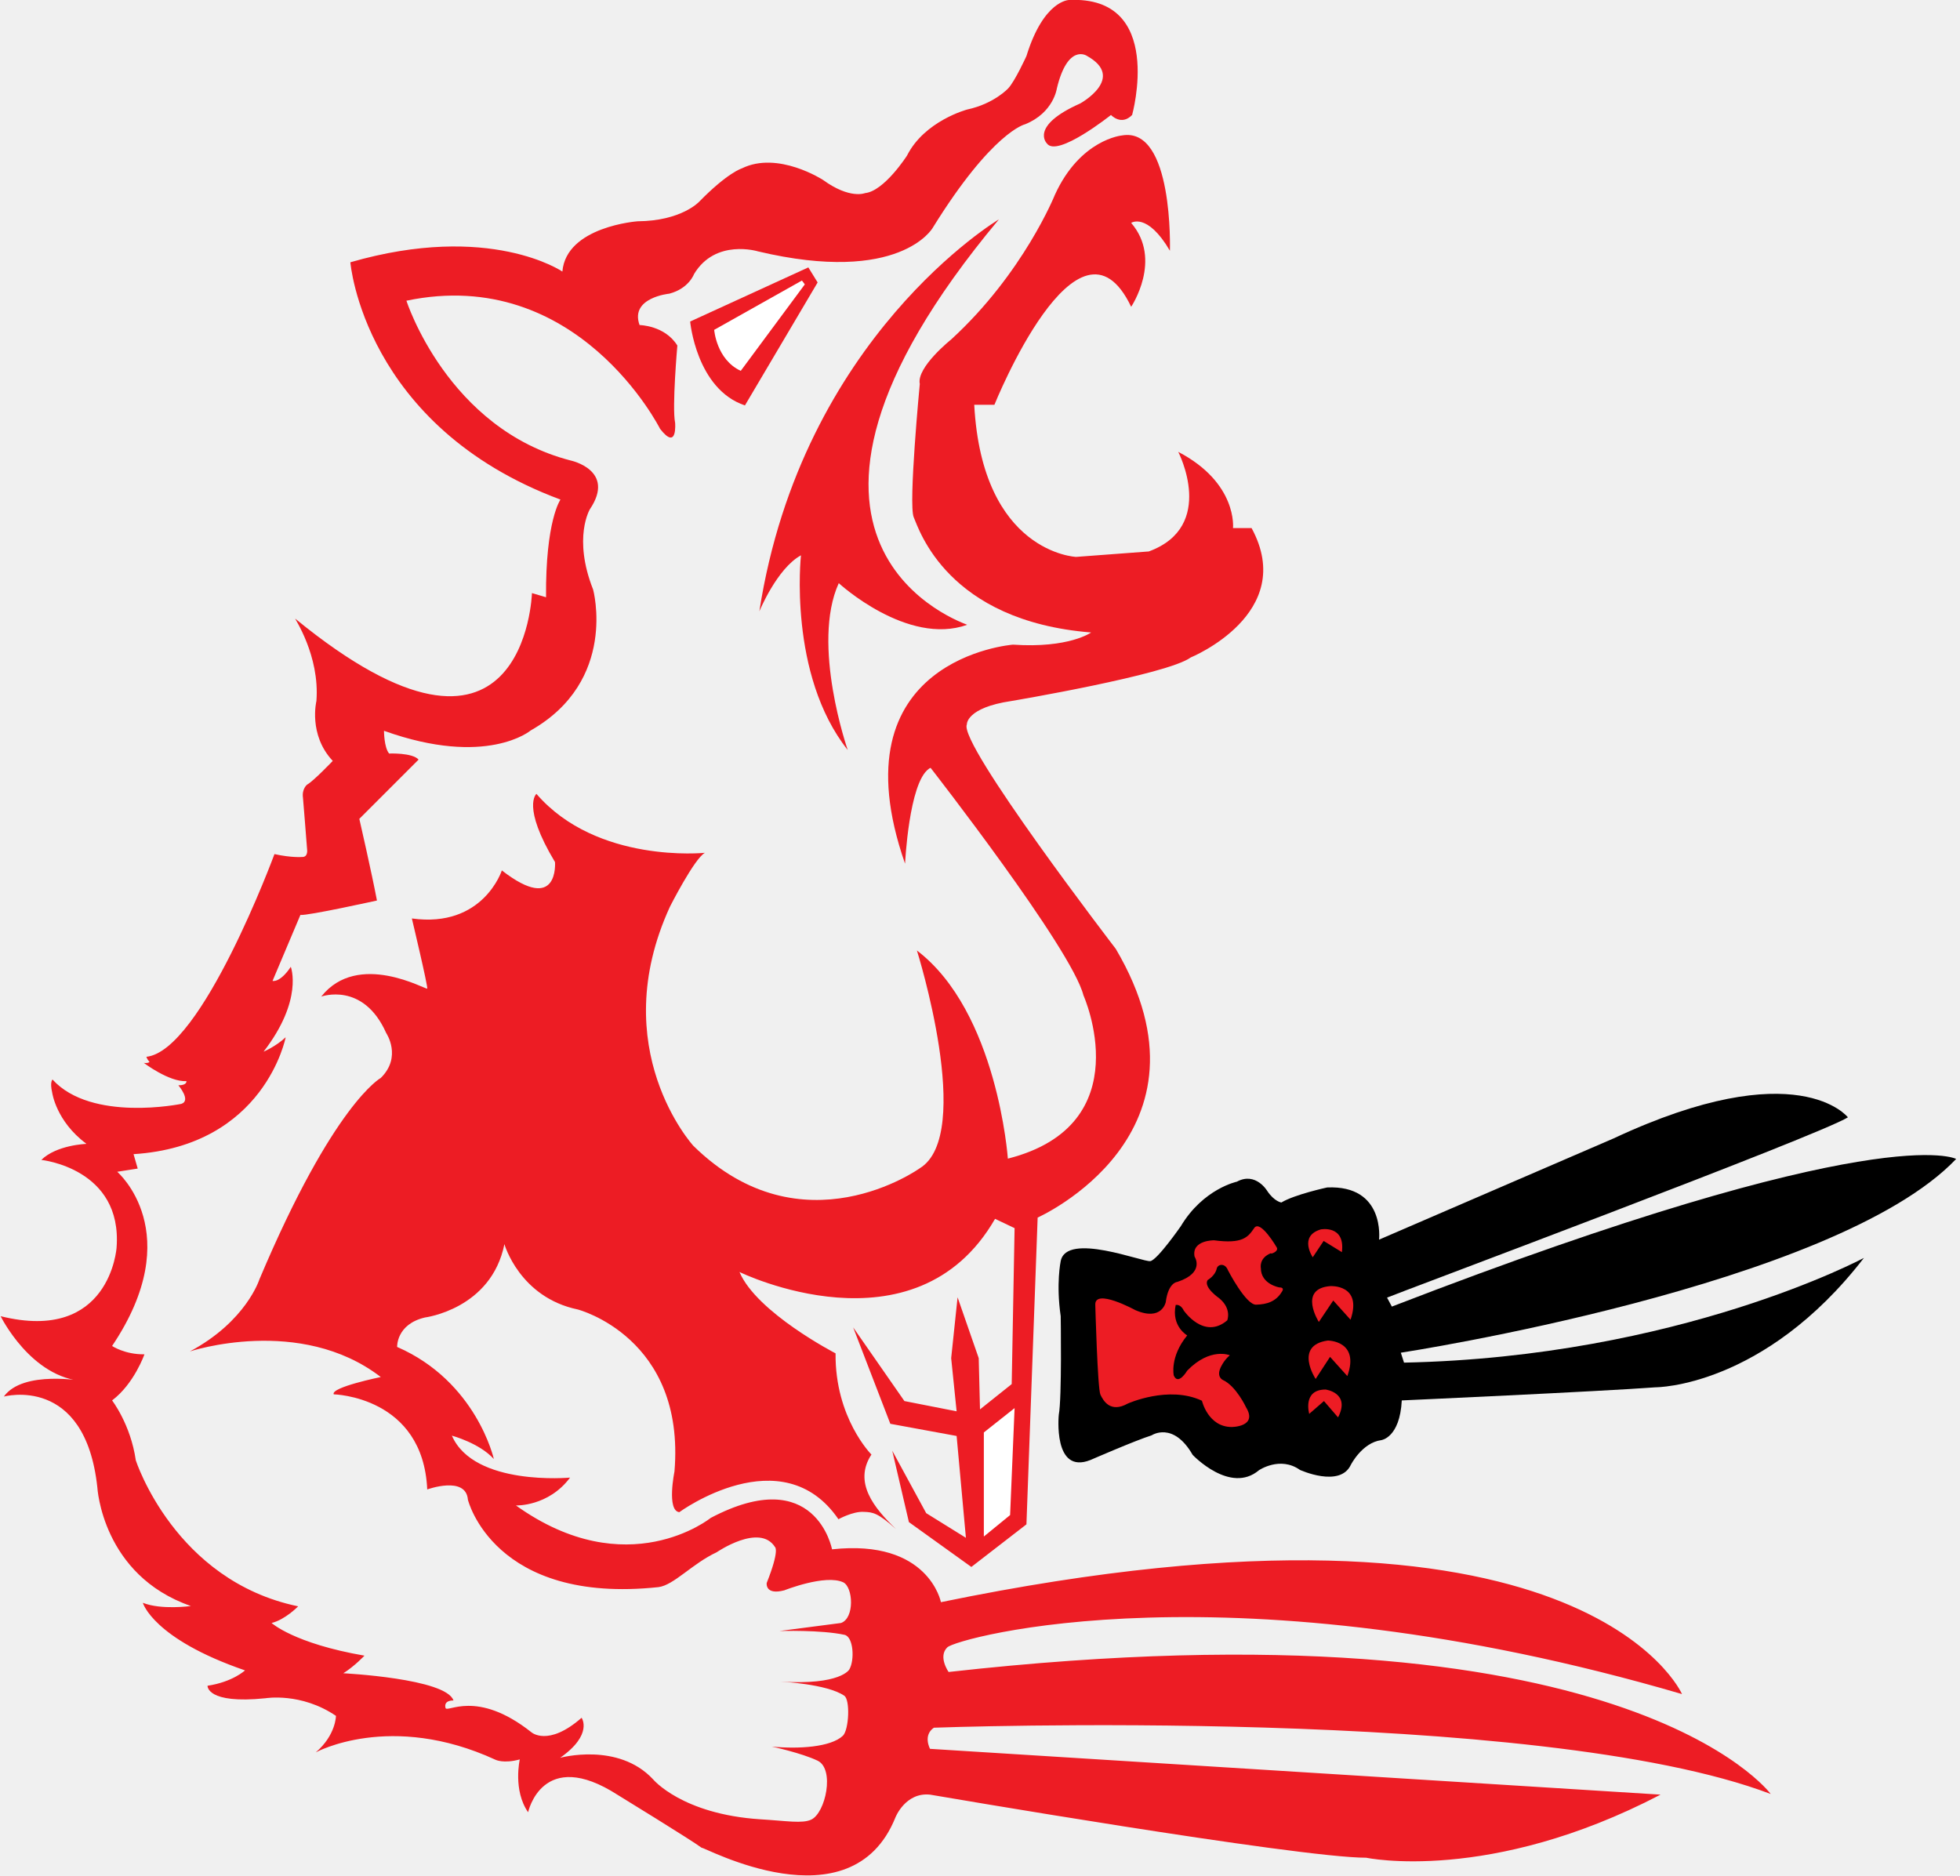
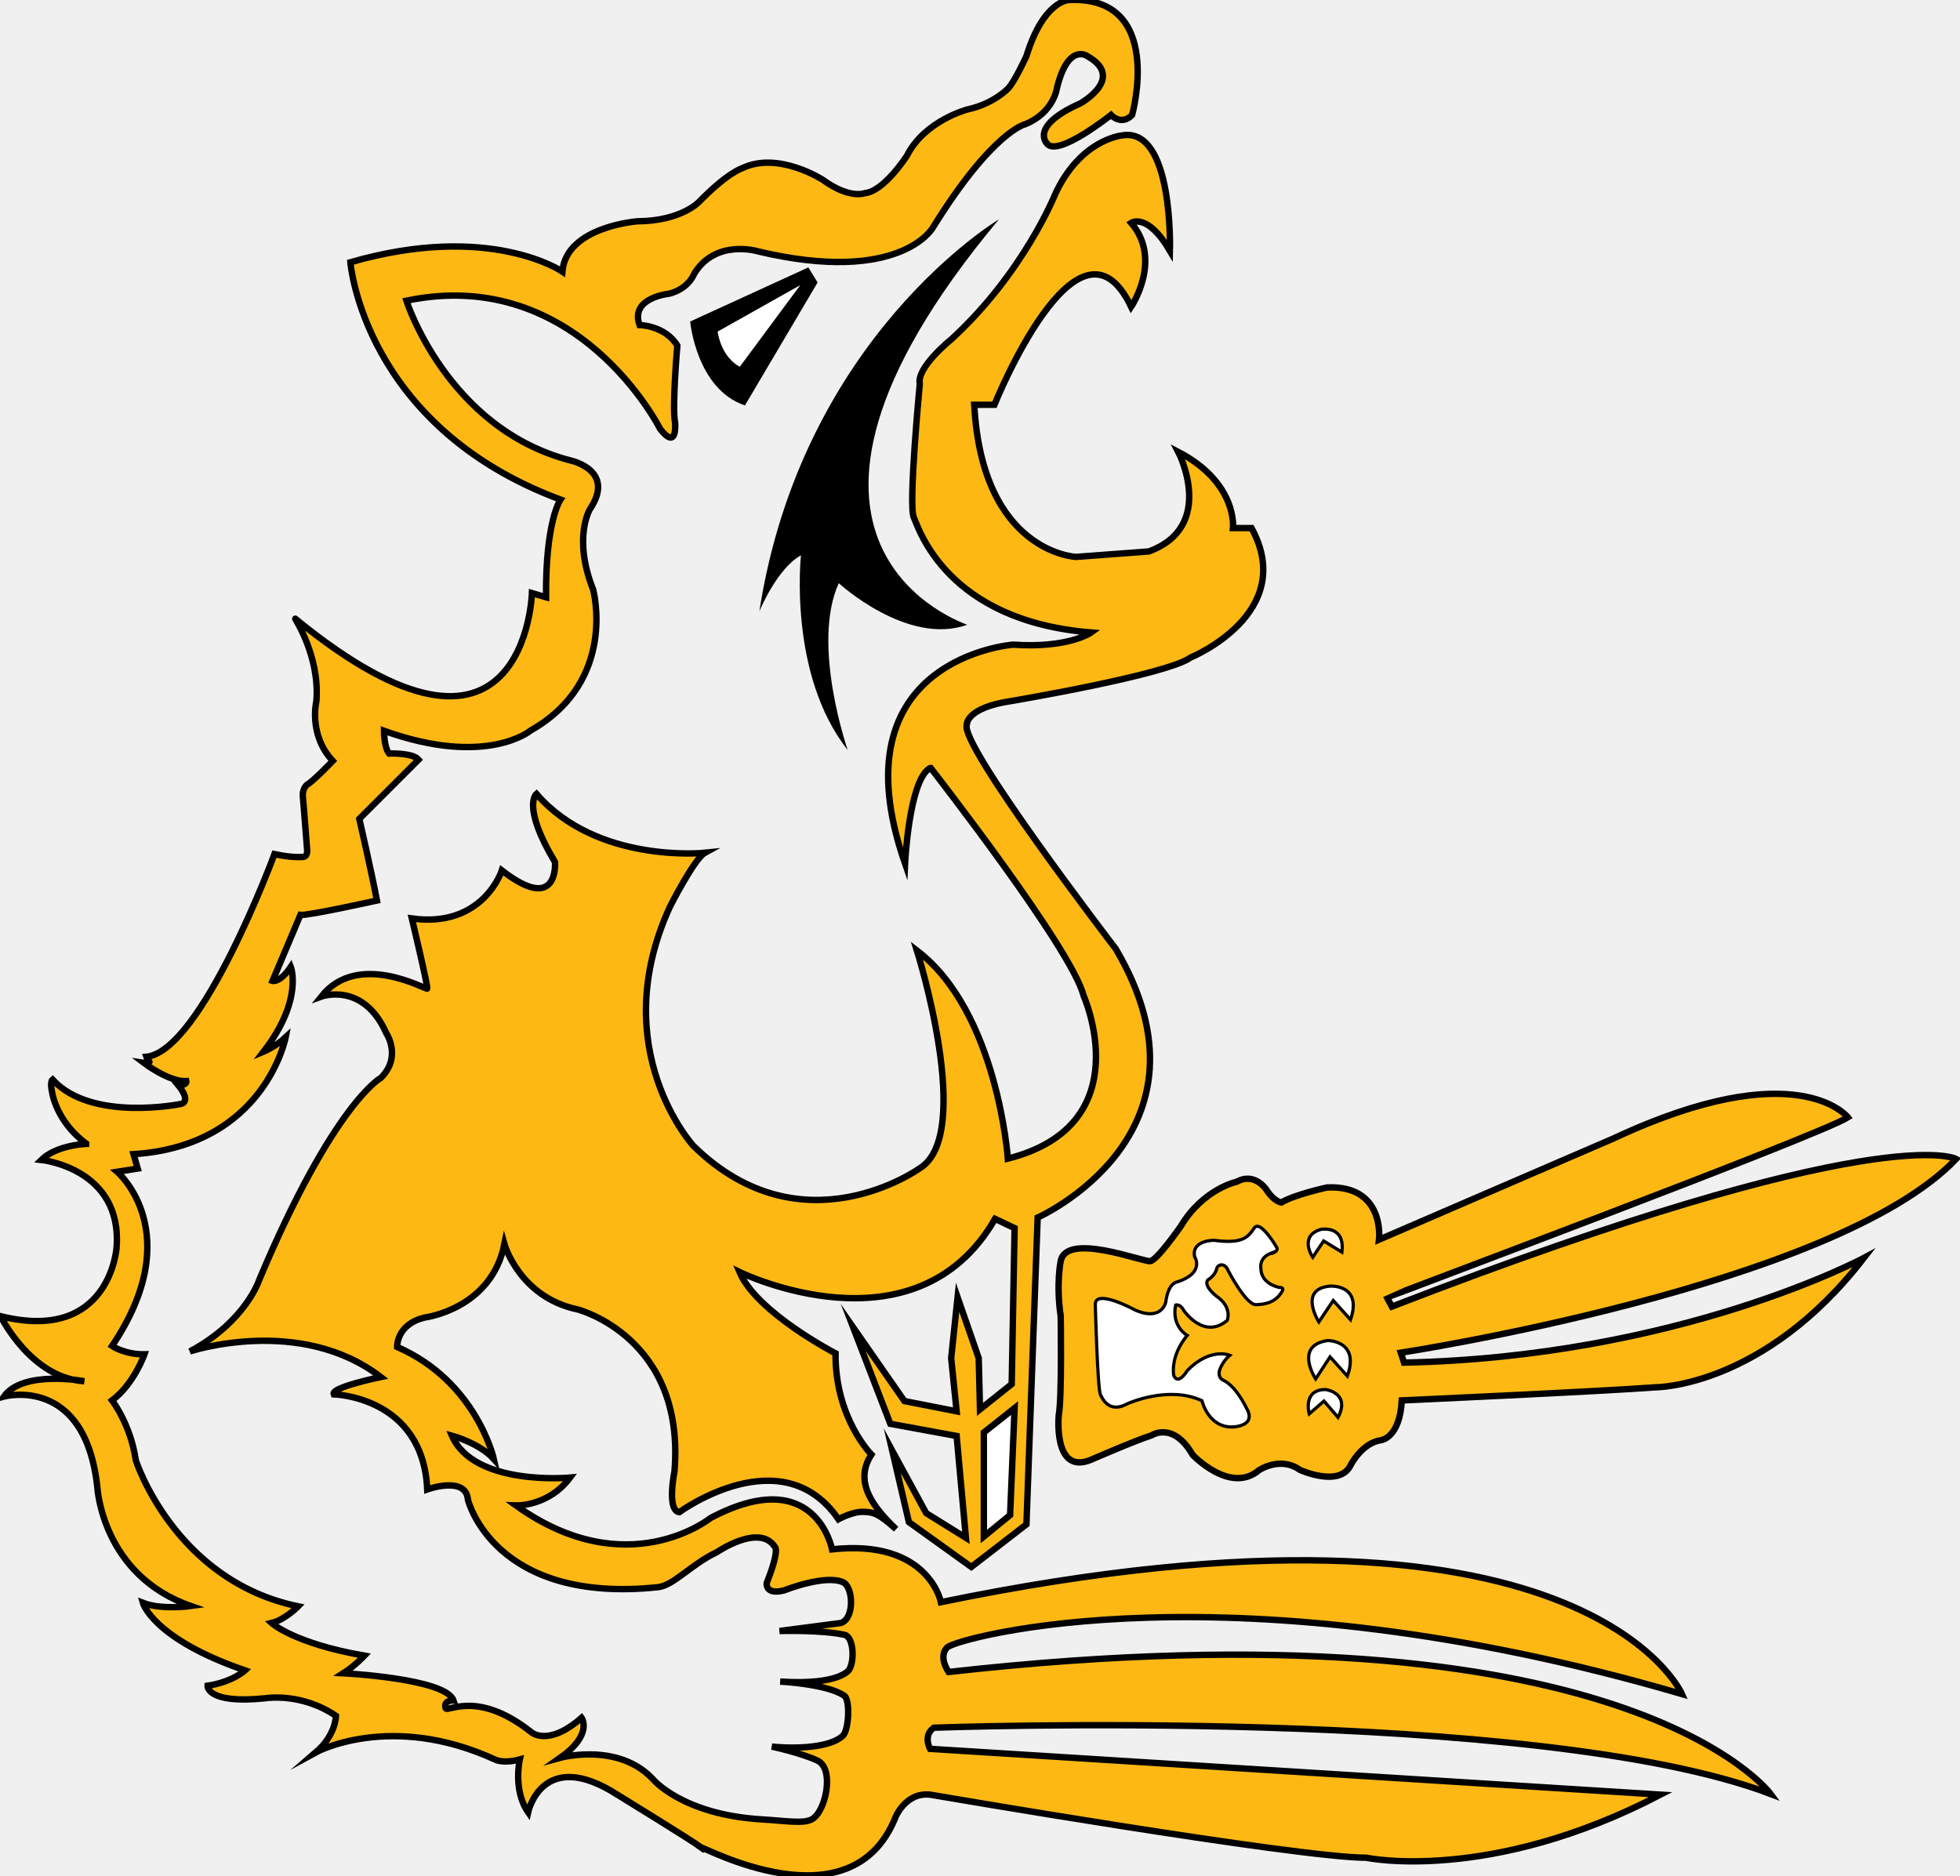
<svg xmlns="http://www.w3.org/2000/svg" version="1.1" id="Layer_1" x="0px" y="0px" viewBox="0 206.4 612 585.6" enable-background="new 0 206.4 612 585.6" xml:space="preserve">
+   <path d="M252.4,289.9l-36.9,16.9c0,0,1.9,21.1,17.1,26.2l22.7-38.4L252.4,289.9z" />
  <g>
-     <path d="M577,555.3c0,0-15.7-20.3-73.2,6.6l-73.2,31.6c0,0,2-17.1-16.2-16.3c0,0-10.2,2.2-14.3,4.7c0,0-2.2-0.3-4.4-3.6   c0,0-3.6-6.1-9.5-2.9c0,0-10.5,2.2-17.5,13.9c0,0-7.3,10.5-9.5,10.9c-2.2,0.4-26.2-9.2-28,0c0,0-1.5,7,0,17.2   c0,0,0.4,25.5-0.6,30.8c0,0-1.9,18.8,9.9,14.1c0,0,14-6.1,19.1-7.7c0,0,6.7-4.5,12.8,6.1c0,0,11.7,12.4,20.7,4.8   c0,0,6.6-4.5,12.8-0.1c0,0,12.5,5.7,15.9-1.6c0,0,3.5-6.9,9.5-7.7c0,0,5.8-0.7,6.4-12.4c0,0,62-2.8,79.3-4.1c0,0,33.7,0.1,65-40.4   c0,0-57.6,30.9-143.6,32.7l-1-3.1c0,0,135.5-20.7,173.4-60.5c0,0-23.3-13-176.2,46.1l-1.5-2.8C433.4,611.3,568,561,577,555.3   L577,555.3z" />
-     <path fill="#ED1C24" d="M279.6,773.9c0,0,3.1-7.9,10.8-7.1c0,0,114.8,19.7,136.2,19.7c0,0,38.4,8.2,91.9-19.7l-228.1-14.3   c0,0-2.3-4.2,1.2-6.6c0,0,188.4-7,261.3,20.7c0,0-45.2-61.8-256.7-38.1c0,0-3.4-4.8-0.4-7.7c2.9-2.9,88.2-26.7,229.4,14.6   c0,0-30.5-70.1-231.4-28.7c0,0-3.8-19.8-34-16.5c0,0-5.1-27.1-37.9-9.8c0,0-26,21-60.8-3.9c0,0,10.1,0.4,16.9-8.7   c0,0-30,2.8-36.9-13.1c0,0,8.6,2.3,13.1,7.3c0,0-5.4-24.2-30.2-35c0,0-0.3-7.1,8.7-9.2c0,0,20.7-2.6,24.8-22.9   c0,0,4.7,16.6,22.9,20.4c0,0,33.7,8.7,30.2,50.6c0,0-2.5,12.2,1.5,12.7c0,0,32.1-23.5,49.7,2.2c0,0,4.5-2.5,7.9-2.3   c2.9,0.1,4.4,0.3,10.1,5.4c-6.9-6.6-13.4-14.6-7.7-23.3c0,0-11.4-11.4-11.2-31.6c0,0-24.6-12.7-30-25.4c0,0,54.8,26.8,79.8-16.6   l6.1,2.9l-0.9,48.7l-9.9,7.9l-0.4-16l-6.6-19l-2,19l1.7,16.6l-16.3-3.2l-16-23L278,651l20.7,3.8l2.9,31.8l-12.4-7.7l-10.6-19.5   l5.2,22.3l19.5,14l17.2-13.3l3.5-95.8c0,0,58.5-26,24.4-83.9c0,0-49.3-64.2-46.5-70.1c0,0-0.3-5.2,13.9-7.3c0,0,48.7-8.2,56-13.6   c0,0,33.5-13.7,19-40.4h-5.8c0,0,1.5-14.1-17.1-23.8c0,0,12.1,23.3-9.2,31.1l-22.7,1.7c0,0-29.3-1.2-31.8-47.5h6.3   c0,0,26.2-65.2,42.7-30.6c0,0,9.9-14.7,0-26.2c0,0,5-3.4,12.1,8.7c0,0,1.2-38.9-15-36c0,0-13,1.2-20.9,18.5c0,0-9.8,24.5-32.4,45.2   c0,0-10.9,8.7-9.8,13.9c0,0-3.6,37.6-1.9,41.6c1.7,3.9,10.5,32.4,55.4,36c0,0-6.9,5-24.4,3.8c0,0-56.1,4.2-33.7,68.4   c0,0,1.2-25.2,7.4-29.6c0.1-0.1,0.4-0.3,0.6-0.3c0,0,44,56.4,47.7,71c0,0,18.1,40.4-23.6,51c0,0-3.2-45.8-28.4-65   c0,0,18.1,57.5,0.9,68c0,0-36.7,26.4-70.7-7c0,0-27.7-30.3-7.3-74.7c0,0,7.6-15,10.9-16.8c0,0-33.7,3.5-52.6-18.4   c0,0-4.7,3.8,5.8,21.3c0,0,1.3,16.5-16.6,2.6c0,0-5.8,18.1-28.1,15c0,0,5.1,21.4,4.8,21.9s-21.6-12-33.1,2.5   c0,0,13.1-4.8,20.3,11.4c0,0,5,7.4-1.7,14c0,0-14.7,7.9-37.9,62.9c0,0-4.1,13.1-21.7,22.5c0,0,34.4-11.4,59.6,8   c0,0-15.7,3.2-14.7,5.4c0,0,27.9,0.6,29.2,29.7c0,0,12.1-4.4,12.7,3.2c0,0,8,32.8,59.5,27.3c4.8-0.6,10.5-7.3,18.2-10.9   c0,0,13.4-9.2,18.2-1.6c0,0,1.5,0.9-2.6,11.2c0,0-0.6,3.9,5.5,2.3c0,0,12.8-5.1,18.4-2.5c3.1,1.5,3.6,11.2-0.7,12.7l-19.2,2.5   c0,0,13-0.4,20.3,1.2c2.8,0.6,3.2,7.9,1.5,10.8c0,0-2.6,5-21.6,3.8c0,0,14.6,0.7,20,4.4c1.9,1.2,1.5,10.6-0.4,12.5   c-3.8,3.6-13.9,4.2-22.2,3.4c0,0,9.3,2,14.3,4.4c5.4,2.6,2.5,16.3-2,18.4c-2.8,1.3-7.6,0.4-15.9-0.1c-24.5-1.6-33.5-12.5-33.5-12.5   c-10.9-11.7-29-6.7-29-6.7c10.4-7.3,6.7-12.5,6.7-12.5c-10.5,9.2-15.7,4.5-15.7,4.5c-17.2-13.6-26.4-5.8-26.8-7.6   c-0.6-2.5,2.5-2.3,2.5-2.3c-2.3-6.9-34.4-8.5-34.4-8.5c3.5-2.2,6.6-5.5,6.6-5.5c-22-3.8-29-10.2-29-10.2c4.2-1,8.3-5.2,8.3-5.2   c-38.6-8-50.7-45.6-50.7-45.6c-1.6-11.2-7.4-18.7-7.4-18.7c6.9-5.2,10.1-14.4,10.1-14.4c-6.1,0.1-10.1-2.6-10.1-2.6   c23.8-35.4,1.6-54.4,1.6-54.4l6.4-1l-1.3-4.5c41-2.6,47.5-36.5,47.5-36.5c-3.1,2.9-6.9,4.5-6.9,4.5c12.5-16.2,8.5-26.5,8.5-26.5   c-3.4,5.1-5.7,4.4-5.7,4.4l8.7-20.6c2.2,0.3,23.9-4.5,23.9-4.5c-1.6-8.5-5.5-25.5-5.5-25.5l18.5-18.5c-1.9-2.2-9.2-1.9-9.2-1.9   c-1.6-1.9-1.6-7.1-1.6-7.1c32.1,11.5,45.8-0.1,45.8-0.1c27.3-15.5,19.5-44,19.5-44c-6.4-16.2-1-25.1-1-25.1c8.2-12.2-6-15.2-6-15.2   c-38.5-9.9-51.3-49.9-51.3-49.9c53.5-11.2,79.2,40,79.2,40c5.5,7.1,4.7-1.9,4.7-1.9c-1-4.8,0.7-24.1,0.7-24.1   c-3.9-6.3-11.8-6.4-11.8-6.4c-3.1-8.6,9.3-9.8,9.3-9.8c6.1-1.6,7.7-6.1,7.7-6.1c6.7-11.2,20-7.1,20-7.1   c44.3,10.5,54.5-7.3,54.5-7.3c18.7-30.2,28.9-32.4,28.9-32.4C329,241.6,330,234,330,234c3.4-14.1,9.3-10.2,9.3-10.2   c12.5,6.9-2,14.9-2,14.9c-16,7.1-10.4,12.5-10.4,12.5c3.2,4.5,20-8.9,20-8.9s3.2,3.5,6.6,0c0,0,10.4-37.3-19.7-35.9   c0,0-7.9,0-13.3,17.5c0,0-3.6,7.9-5.7,10.1c0,0-4.4,4.8-12.8,6.6c0,0-13.3,3.5-18.8,14.4c0,0-7.1,11.1-13.1,11.7   c0,0-4.7,2-13.1-4.1c0,0-14.1-9.2-25.4-3.6c0,0-4.4,1.3-13.3,10.4c0,0-5.5,6-19.2,6.1c0,0-22.3,1.6-23.5,15.7   c0,0-22.6-15.5-66.2-2.9c0,0,4.1,51.2,65.6,74.1c0,0-4.7,6.6-4.5,30.5l-4.4-1.3c0,0-2,66.8-73.9,8c-0.4-0.3,7.7,11.4,6.6,25.7   c0,0-2.6,10.5,5.1,18.7c0,0-6.1,6.4-8,7.4c0,0-1.7,1.3-1.3,4.1c0,0,1.2,14.6,1.3,16.3c0,0,0.3,2.3-1.6,2.2c0,0-3.2,0.3-8.6-0.9   c0,0-22.7,61.5-40,63.3c0,0,0.3,0.9,0.9,1.5c0.3,0.1-0.4,0.6-1.7,0.4c0,0,7.9,6,13.3,5.7c0,0,0.3,1.3-2.5,1.3c0,0,4.1,4.8,0.9,5.8   c0,0-28,5.8-40.2-7.6c0,0-0.9,0.7-0.1,4.1c0,0,1.2,8.9,10.6,15.9v0.1c0,0-9.2,0.3-14,5c0,0,25.4,2.6,23.5,27.4   c0,0-2,29.9-36.2,21.4c0,0,9.5,19.4,26.1,20.3c0,0-19.1-3.6-25.1,4.8c0,0,25.4-7,29.2,28.4c0,0,1.5,27.4,29.2,37c0,0-9.2,1.3-15-1   c0,0,3.1,11.2,31.9,21.1c0,0-3.8,3.6-11.7,4.8c0,0-0.4,5.8,18.1,3.9c0,0,11.1-1.9,22,5.5c0,0,0,6-6.3,11.4c0,0,23.3-12.8,56.1,2.3   c0,0,2.5,1.3,7.6-0.1c0,0-2.2,9.6,2.6,16.5c0,0,4.4-20.6,28-5.4c0,0,23,14.1,26.2,16.5C219.3,782.8,265.7,808.5,279.6,773.9" />
-     <path fill="#ED1C24" d="M311.9,274.9c0,0-61.5,36.6-74.8,122.4c0,0,5.5-13.4,13-17.5c0,0-4.1,37.2,14.6,60.8c0,0-11.5-33-2.8-52.1   c0,0,21.4,19.7,40.1,13C302,401.3,226.5,377.2,311.9,274.9L311.9,274.9z M411.8,619.2c0,0-6.6-10.4,3.6-11.2c0,0,10.1-0.6,6.3,10.5   l-5.4-6L411.8,619.2L411.8,619.2z M410.8,637c0,0-6.9-10.5,3.8-12c0,0,10.1,0,6.1,11.1l-5.4-6L410.8,637z M398.7,596   c0,0-5.2-9-7.1-6.1c-1.9,2.8-3.6,5-12.5,3.8c0,0-7.1-0.1-6.1,5.1c0,0,3.4,5-5.4,7.9c0,0-2.8,0.1-3.6,6.3c0,0-1.2,6.1-9.5,2.5   c0,0-12.8-7-12.5-1.6c0,0,0.7,26.1,1.6,28c0.9,1.9,3.1,5.8,8.5,2.8c0,0,12.8-5.8,23.2-0.9c0,0,1.9,8.2,9.3,8.2c0,0,8.2,0,4.5-6.1   c0,0-3.1-6.7-7.3-8.6c0,0-2-0.9-0.7-3.8c0,0,0.9-2.2,2.9-3.9c0,0-6.1-2.6-13.3,4.8c0,0-2.8,4.8-4.2,1.5c0,0-1.3-5.8,4.2-12.5   c0,0-5-2.8-3.6-9.5c0,0,1.5-0.4,2.5,1.7c0,0,6.3,9.3,13.6,3.1c0,0,1.5-3.6-2.5-6.9c0,0-5.1-3.5-3.6-5.7c0,0,2.3-1.3,2.8-3.5   c0.3-1.5,2.6-1.9,3.5,0.4c0,0,5.7,11.1,8.9,10.8c3.2-0.1,6.1-0.9,8-4.1c0,0,1-1.3-0.9-1.3c0,0-5.7-1-5.7-6c0,0-0.7-3.2,3.2-4.7   C396.4,598.2,399.3,597.3,398.7,596L398.7,596z M409.9,599c0,0-4.5-6.6,2.5-8.7c0,0,7.7-1.5,6.6,7.1l-5.7-3.5L409.9,599L409.9,599z    M408.8,647.9c0,0-2.2-7.6,5.1-7.6c0,0,7.9,1,3.9,8.7l-4.4-5.1L408.8,647.9z M252.4,289.9l-36.9,16.9c0,0,1.9,21.1,17.1,26.2   l22.7-38.4L252.4,289.9z" />
-     <path fill="#FFFFFF" d="M250.4,294L223,309.4c0,0,0.7,9.3,8.3,12.8l20-27L250.4,294L250.4,294z M315.4,679.5l-8.2,6.7v-32.5   l9.6-7.6L315.4,679.5z" />
+     <path fill="#FDB813" stroke="#000000" stroke-width="2" stroke-miterlimit="10" d="M577,555.3c0,0-15.7-20.3-73.2,6.6l-73.2,31.6   c0,0,2-17.1-16.2-16.3c0,0-10.2,2.2-14.3,4.7c0,0-2.2-0.3-4.4-3.6c0,0-3.6-6.1-9.5-2.9c0,0-10.5,2.2-17.5,13.9   c0,0-7.3,10.5-9.5,10.9c-2.2,0.4-26.2-9.2-28,0c0,0-1.5,7,0,17.2c0,0,0.4,25.5-0.6,30.8c0,0-1.9,18.8,9.9,14.1c0,0,14-6.1,19.1-7.7   c0,0,6.7-4.5,12.8,6.1c0,0,11.7,12.4,20.7,4.8c0,0,6.6-4.5,12.8-0.1c0,0,12.5,5.7,15.9-1.6c0,0,3.5-6.9,9.5-7.7   c0,0,5.8-0.7,6.4-12.4c0,0,62-2.8,79.3-4.1c0,0,33.7,0.1,65-40.4c0,0-57.6,30.9-143.6,32.7l-1-3.1c0,0,135.5-20.7,173.4-60.5   c0,0-23.3-13-176.2,46.1l-1.5-2.8C433.4,611.3,568,561,577,555.3L577,555.3z" />
+     <path fill="#FDB813" stroke="#000000" stroke-width="2" stroke-miterlimit="10" d="M279.6,773.9c0,0,3.1-7.9,10.8-7.1   c0,0,114.8,19.7,136.2,19.7c0,0,38.4,8.2,91.9-19.7l-228.1-14.3c0,0-2.3-4.2,1.2-6.6c0,0,188.4-7,261.3,20.7   c0,0-45.2-61.8-256.7-38.1c0,0-3.4-4.8-0.4-7.7c2.9-2.9,88.2-26.7,229.4,14.6c0,0-30.5-70.1-231.4-28.7c0,0-3.8-19.8-34-16.5   c0,0-5.1-27.1-37.9-9.8c0,0-26,21-60.8-3.9c0,0,10.1,0.4,16.9-8.7c0,0-30,2.8-36.9-13.1c0,0,8.6,2.3,13.1,7.3c0,0-5.4-24.2-30.2-35   c0,0-0.3-7.1,8.7-9.2c0,0,20.7-2.6,24.8-22.9c0,0,4.7,16.6,22.9,20.4c0,0,33.7,8.7,30.2,50.6c0,0-2.5,12.2,1.5,12.7   c0,0,32.1-23.5,49.7,2.2c0,0,4.5-2.5,7.9-2.3c2.9,0.1,4.4,0.3,10.1,5.4c-6.9-6.6-13.4-14.6-7.7-23.3c0,0-11.4-11.4-11.2-31.6   c0,0-24.6-12.7-30-25.4c0,0,54.8,26.8,79.8-16.6l6.1,2.9l-0.9,48.7l-9.9,7.9l-0.4-16l-6.6-19l-2,19l1.7,16.6l-16.3-3.2l-16-23   L278,651l20.7,3.8l2.9,31.8l-12.4-7.7l-10.6-19.5l5.2,22.3l19.5,14l17.2-13.3l3.5-95.8c0,0,58.5-26,24.4-83.9   c0,0-49.3-64.2-46.5-70.1c0,0-0.3-5.2,13.9-7.3c0,0,48.7-8.2,56-13.6c0,0,33.5-13.7,19-40.4h-5.8c0,0,1.5-14.1-17.1-23.8   c0,0,12.1,23.3-9.2,31.1l-22.7,1.7c0,0-29.3-1.2-31.8-47.5h6.3c0,0,26.2-65.2,42.7-30.6c0,0,9.9-14.7,0-26.2c0,0,5-3.4,12.1,8.7   c0,0,1.2-38.9-15-36c0,0-13,1.2-20.9,18.5c0,0-9.8,24.5-32.4,45.2c0,0-10.9,8.7-9.8,13.9c0,0-3.6,37.6-1.9,41.6   c1.7,3.9,10.5,32.4,55.4,36c0,0-6.9,5-24.4,3.8c0,0-56.1,4.2-33.7,68.4c0,0,1.2-25.2,7.4-29.6c0.1-0.1,0.4-0.3,0.6-0.3   c0,0,44,56.4,47.7,71c0,0,18.1,40.4-23.6,51c0,0-3.2-45.8-28.4-65c0,0,18.1,57.5,0.9,68c0,0-36.7,26.4-70.7-7   c0,0-27.7-30.3-7.3-74.7c0,0,7.6-15,10.9-16.8c0,0-33.7,3.5-52.6-18.4c0,0-4.7,3.8,5.8,21.3c0,0,1.3,16.5-16.6,2.6   c0,0-5.8,18.1-28.1,15c0,0,5.1,21.4,4.8,21.9s-21.6-12-33.1,2.5c0,0,13.1-4.8,20.3,11.4c0,0,5,7.4-1.7,14c0,0-14.7,7.9-37.9,62.9   c0,0-4.1,13.1-21.7,22.5c0,0,34.4-11.4,59.6,8c0,0-15.7,3.2-14.7,5.4c0,0,27.9,0.6,29.2,29.7c0,0,12.1-4.4,12.7,3.2   c0,0,8,32.8,59.5,27.3c4.8-0.6,10.5-7.3,18.2-10.9c0,0,13.4-9.2,18.2-1.6c0,0,1.5,0.9-2.6,11.2c0,0-0.6,3.9,5.5,2.3   c0,0,12.8-5.1,18.4-2.5c3.1,1.5,3.6,11.2-0.7,12.7l-19.2,2.5c0,0,13-0.4,20.3,1.2c2.8,0.6,3.2,7.9,1.5,10.8c0,0-2.6,5-21.6,3.8   c0,0,14.6,0.7,20,4.4c1.9,1.2,1.5,10.6-0.4,12.5c-3.8,3.6-13.9,4.2-22.2,3.4c0,0,9.3,2,14.3,4.4c5.4,2.6,2.5,16.3-2,18.4   c-2.8,1.3-7.6,0.4-15.9-0.1c-24.5-1.6-33.5-12.5-33.5-12.5c-10.9-11.7-29-6.7-29-6.7c10.4-7.3,6.7-12.5,6.7-12.5   c-10.5,9.2-15.7,4.5-15.7,4.5c-17.2-13.6-26.4-5.8-26.8-7.6c-0.6-2.5,2.5-2.3,2.5-2.3c-2.3-6.9-34.4-8.5-34.4-8.5   c3.5-2.2,6.6-5.5,6.6-5.5c-22-3.8-29-10.2-29-10.2c4.2-1,8.3-5.2,8.3-5.2c-38.6-8-50.7-45.6-50.7-45.6c-1.6-11.2-7.4-18.7-7.4-18.7   c6.9-5.2,10.1-14.4,10.1-14.4c-6.1,0.1-10.1-2.6-10.1-2.6c23.8-35.4,1.6-54.4,1.6-54.4l6.4-1l-1.3-4.5c41-2.6,47.5-36.5,47.5-36.5   c-3.1,2.9-6.9,4.5-6.9,4.5c12.5-16.2,8.5-26.5,8.5-26.5c-3.4,5.1-5.7,4.4-5.7,4.4l8.7-20.6c2.2,0.3,23.9-4.5,23.9-4.5   c-1.6-8.5-5.5-25.5-5.5-25.5l18.5-18.5c-1.9-2.2-9.2-1.9-9.2-1.9c-1.6-1.9-1.6-7.1-1.6-7.1c32.1,11.5,45.8-0.1,45.8-0.1   c27.3-15.5,19.5-44,19.5-44c-6.4-16.2-1-25.1-1-25.1c8.2-12.2-6-15.2-6-15.2c-38.5-9.9-51.3-49.9-51.3-49.9   c53.5-11.2,79.2,40,79.2,40c5.5,7.1,4.7-1.9,4.7-1.9c-1-4.8,0.7-24.1,0.7-24.1c-3.9-6.3-11.8-6.4-11.8-6.4   c-3.1-8.6,9.3-9.8,9.3-9.8c6.1-1.6,7.7-6.1,7.7-6.1c6.7-11.2,20-7.1,20-7.1c44.3,10.5,54.5-7.3,54.5-7.3   c18.7-30.2,28.9-32.4,28.9-32.4C329,241.6,330,234,330,234c3.4-14.1,9.3-10.2,9.3-10.2c12.5,6.9-2,14.9-2,14.9   c-16,7.1-10.4,12.5-10.4,12.5c3.2,4.5,20-8.9,20-8.9s3.2,3.5,6.6,0c0,0,10.4-37.3-19.7-35.9c0,0-7.9,0-13.3,17.5   c0,0-3.6,7.9-5.7,10.1c0,0-4.4,4.8-12.8,6.6c0,0-13.3,3.5-18.8,14.4c0,0-7.1,11.1-13.1,11.7c0,0-4.7,2-13.1-4.1   c0,0-14.1-9.2-25.4-3.6c0,0-4.4,1.3-13.3,10.4c0,0-5.5,6-19.2,6.1c0,0-22.3,1.6-23.5,15.7c0,0-22.6-15.5-66.2-2.9   c0,0,4.1,51.2,65.6,74.1c0,0-4.7,6.6-4.5,30.5l-4.4-1.3c0,0-2,66.8-73.9,8c-0.4-0.3,7.7,11.4,6.6,25.7c0,0-2.6,10.5,5.1,18.7   c0,0-6.1,6.4-8,7.4c0,0-1.7,1.3-1.3,4.1c0,0,1.2,14.6,1.3,16.3c0,0,0.3,2.3-1.6,2.2c0,0-3.2,0.3-8.6-0.9c0,0-22.7,61.5-40,63.3   c0,0,0.3,0.9,0.9,1.5c0.3,0.1-0.4,0.6-1.7,0.4c0,0,7.9,6,13.3,5.7c0,0,0.3,1.3-2.5,1.3c0,0,4.1,4.8,0.9,5.8c0,0-28,5.8-40.2-7.6   c0,0-0.9,0.7-0.1,4.1c0,0,1.2,8.9,10.6,15.9v0.1c0,0-9.2,0.3-14,5c0,0,25.4,2.6,23.5,27.4c0,0-2,29.9-36.2,21.4   c0,0,9.5,19.4,26.1,20.3c0,0-19.1-3.6-25.1,4.8c0,0,25.4-7,29.2,28.4c0,0,1.5,27.4,29.2,37c0,0-9.2,1.3-15-1   c0,0,3.1,11.2,31.9,21.1c0,0-3.8,3.6-11.7,4.8c0,0-0.4,5.8,18.1,3.9c0,0,11.1-1.9,22,5.5c0,0,0,6-6.3,11.4c0,0,23.3-12.8,56.1,2.3   c0,0,2.5,1.3,7.6-0.1c0,0-2.2,9.6,2.6,16.5c0,0,4.4-20.6,28-5.4c0,0,23,14.1,26.2,16.5C219.3,782.8,265.7,808.5,279.6,773.9" />
+     <path fill="#FFFFFF" stroke="#000000" stroke-miterlimit="10" d="M411.8,619.2c0,0-6.6-10.4,3.6-11.2c0,0,10.1-0.6,6.3,10.5l-5.4-6   L411.8,619.2L411.8,619.2z M410.8,637c0,0-6.9-10.5,3.8-12c0,0,10.1,0,6.1,11.1l-5.4-6L410.8,637z M398.7,596c0,0-5.2-9-7.1-6.1   c-1.9,2.8-3.6,5-12.5,3.8c0,0-7.1-0.1-6.1,5.1c0,0,3.4,5-5.4,7.9c0,0-2.8,0.1-3.6,6.3c0,0-1.2,6.1-9.5,2.5c0,0-12.8-7-12.5-1.6   c0,0,0.7,26.1,1.6,28c0.9,1.9,3.1,5.8,8.5,2.8c0,0,12.8-5.8,23.2-0.9c0,0,1.9,8.2,9.3,8.2c0,0,8.2,0,4.5-6.1c0,0-3.1-6.7-7.3-8.6   c0,0-2-0.9-0.7-3.8c0,0,0.9-2.2,2.9-3.9c0,0-6.1-2.6-13.3,4.8c0,0-2.8,4.8-4.2,1.5c0,0-1.3-5.8,4.2-12.5c0,0-5-2.8-3.6-9.5   c0,0,1.5-0.4,2.5,1.7c0,0,6.3,9.3,13.6,3.1c0,0,1.5-3.6-2.5-6.9c0,0-5.1-3.5-3.6-5.7c0,0,2.3-1.3,2.8-3.5c0.3-1.5,2.6-1.9,3.5,0.4   c0,0,5.7,11.1,8.9,10.8c3.2-0.1,6.1-0.9,8-4.1c0,0,1-1.3-0.9-1.3c0,0-5.7-1-5.7-6c0,0-0.7-3.2,3.2-4.7   C396.4,598.2,399.3,597.3,398.7,596L398.7,596z M409.9,599c0,0-4.5-6.6,2.5-8.7c0,0,7.7-1.5,6.6,7.1l-5.7-3.5L409.9,599L409.9,599z    M408.8,647.9c0,0-2.2-7.6,5.1-7.6c0,0,7.9,1,3.9,8.7l-4.4-5.1L408.8,647.9z" />
+     <path fill="#FFFFFF" stroke="#000000" stroke-width="2" stroke-miterlimit="10" d="M250.4,294L223,309.4c0,0,0.7,9.3,8.3,12.8   l20-27L250.4,294L250.4,294z M315.4,679.5l-8.2,6.7v-32.5l9.6-7.6L315.4,679.5z" />
  </g>
+   <path d="M311.9,274.9c0,0-61.5,36.6-74.8,122.4c0,0,5.5-13.4,13-17.5c0,0-4.1,37.2,14.6,60.8c0,0-11.5-33-2.8-52.1  c0,0,21.4,19.7,40.1,13C302,401.3,226.5,377.2,311.9,274.9L311.9,274.9z" />
</svg>
